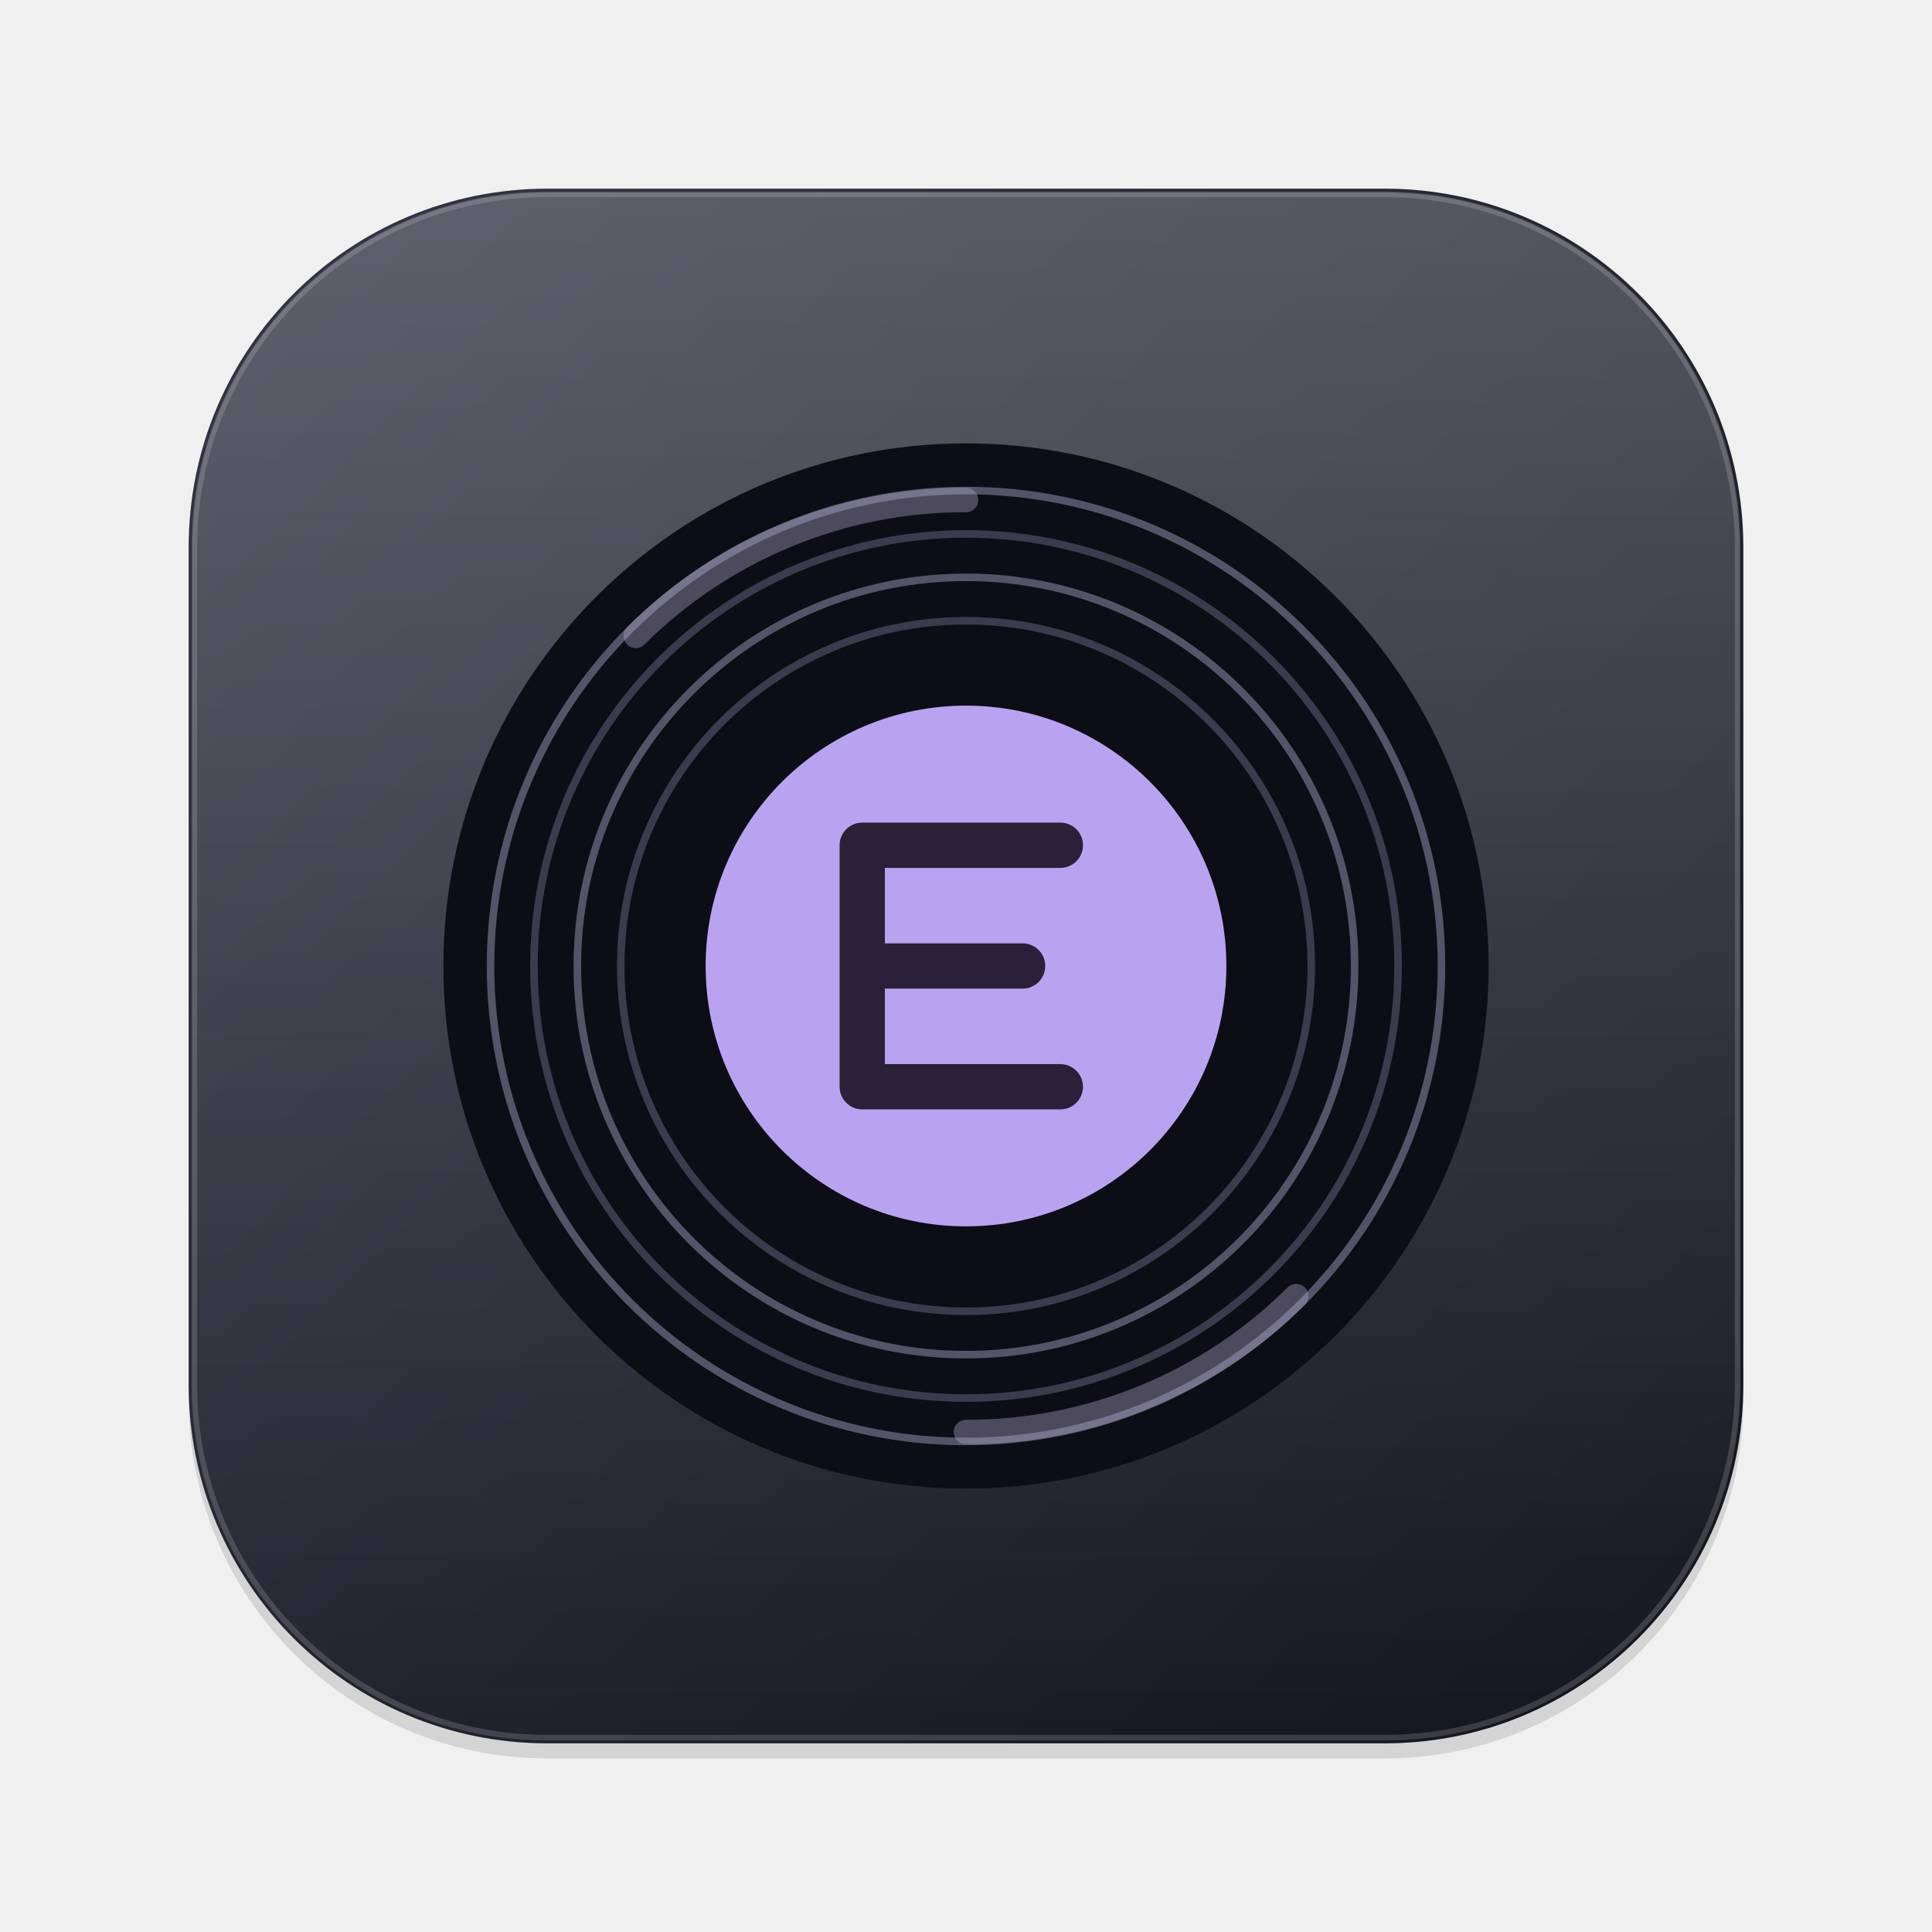
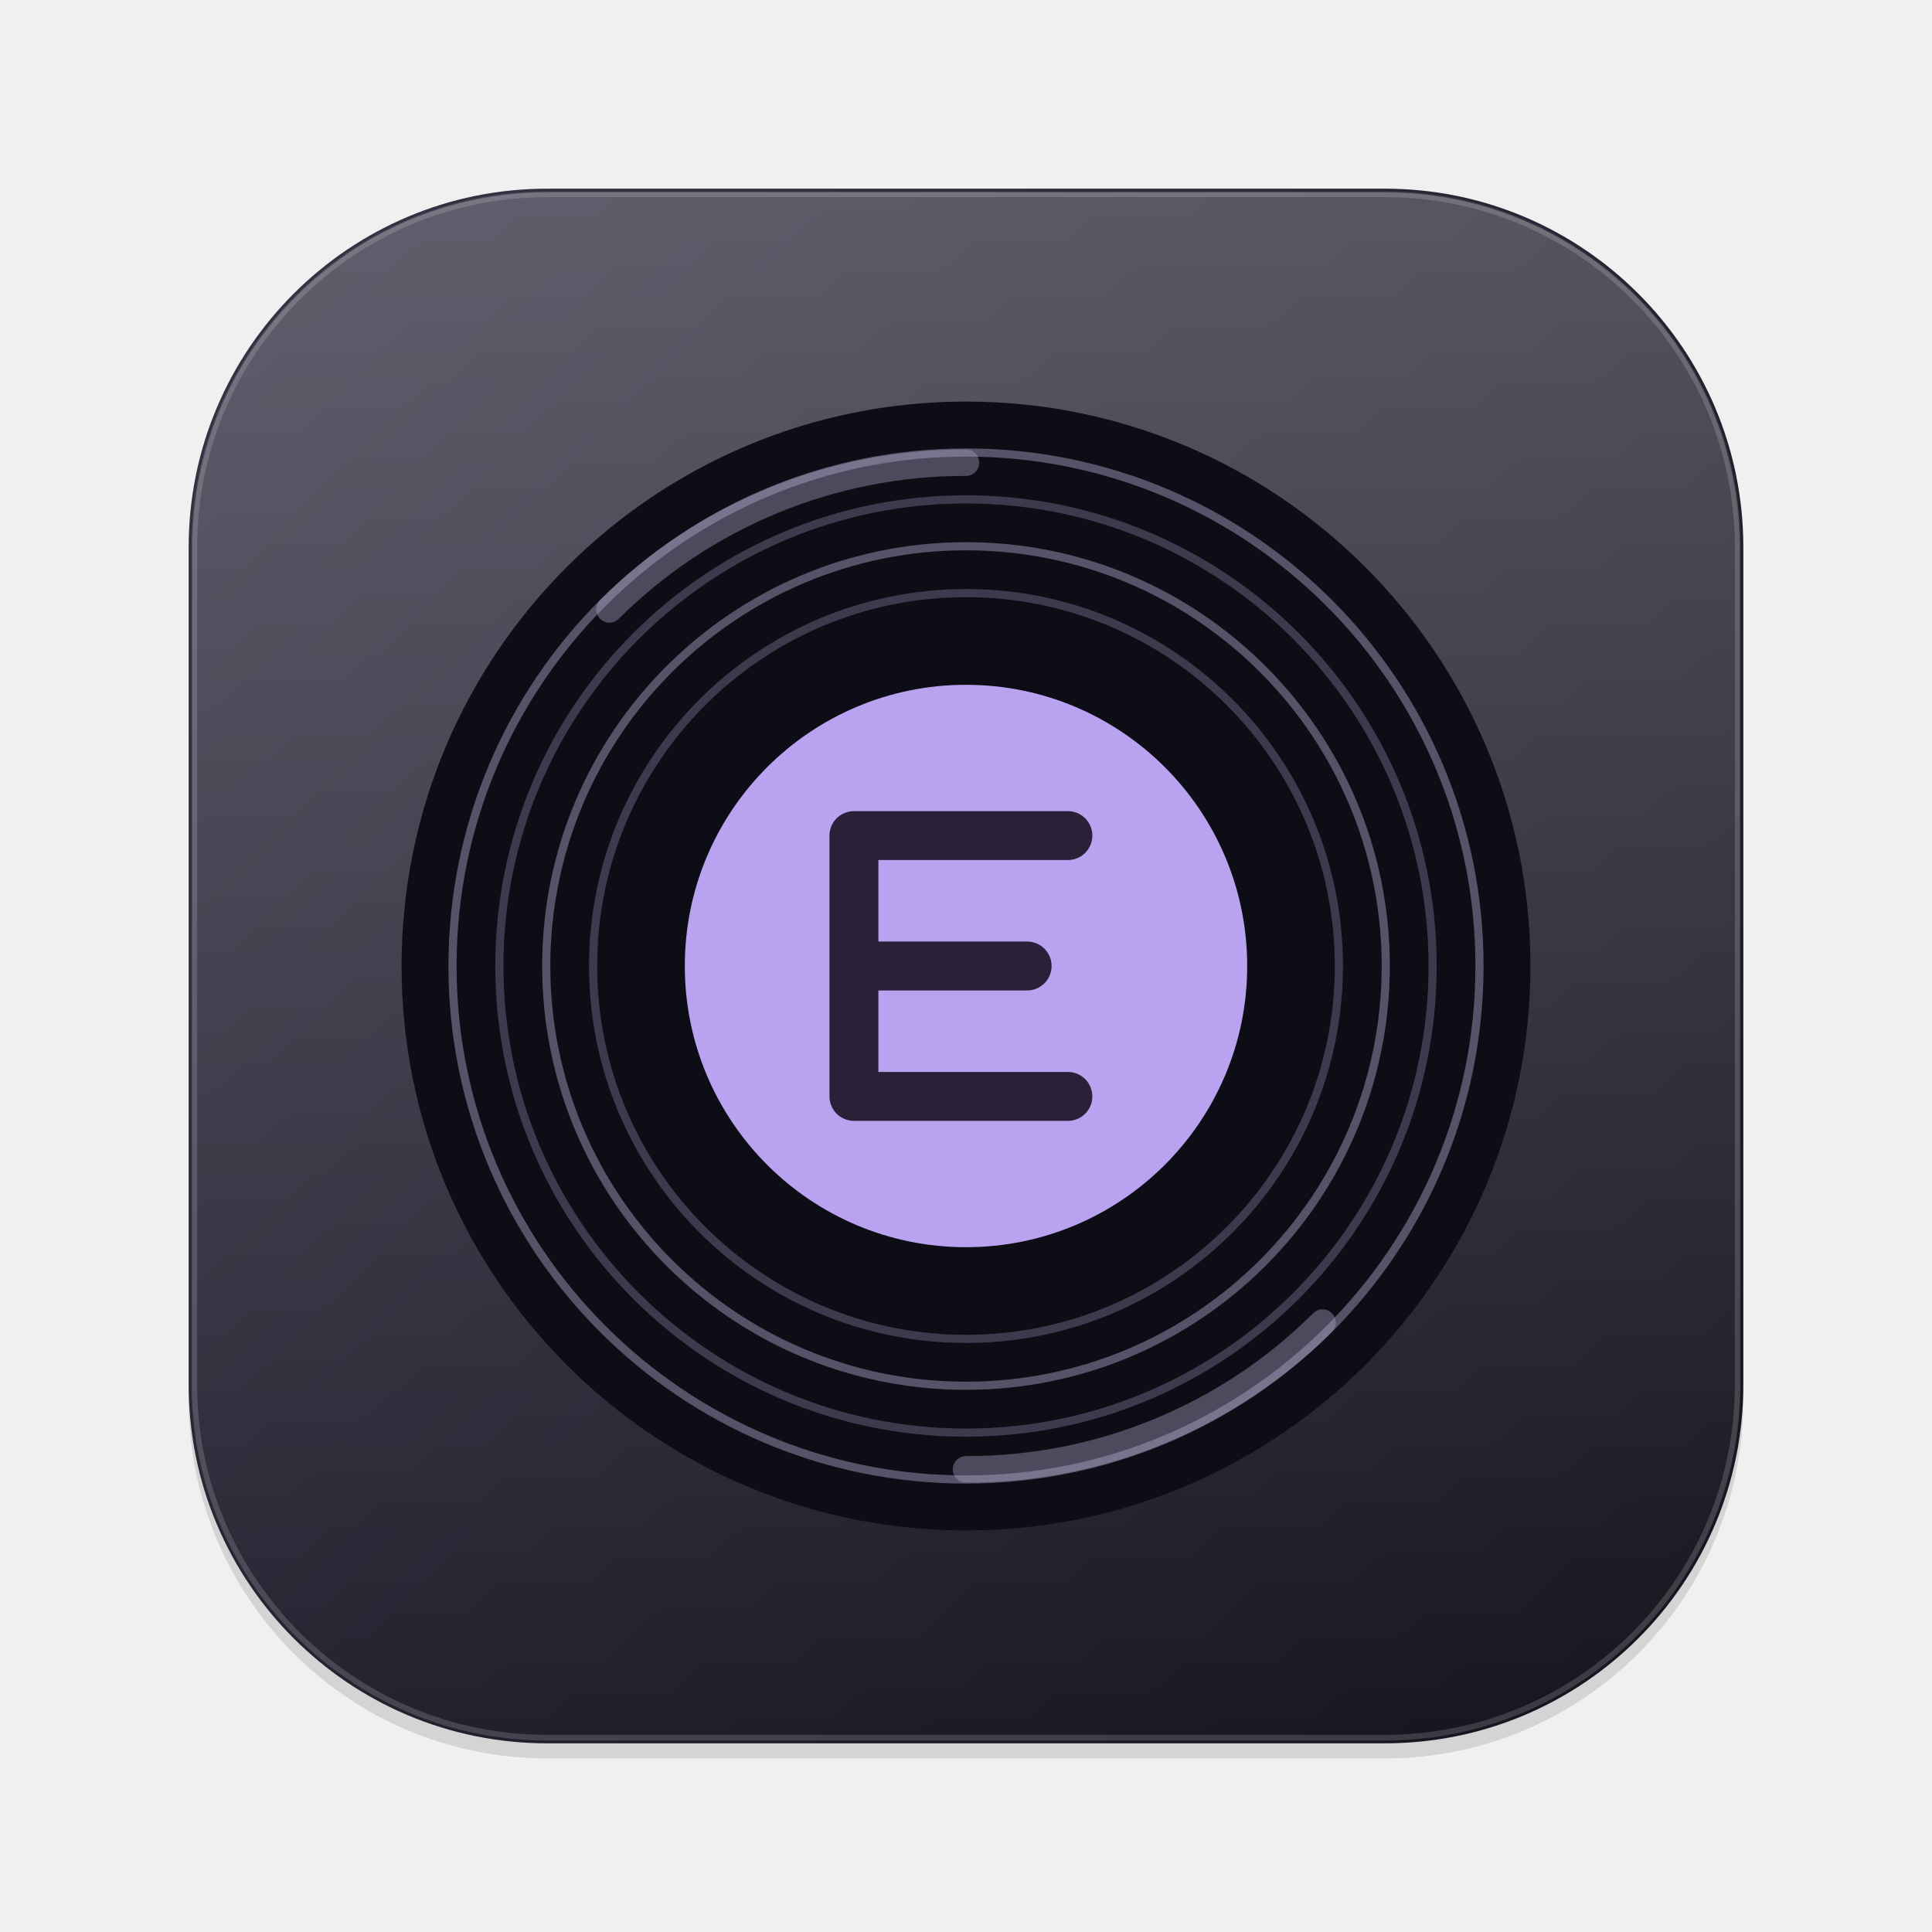
<svg xmlns="http://www.w3.org/2000/svg" viewBox="0 0 1024 1024">
  <defs>
    <linearGradient id="bg" x1="0" y1="0" x2="1" y2="1">
      <stop stop-color="#343446" />
      <stop offset="1" stop-color="#14141D" />
    </linearGradient>
    <linearGradient id="shine" x2="0" y2="1">
      <stop stop-color="white" stop-opacity=".22" />
      <stop offset="1" stop-color="white" stop-opacity="0" />
    </linearGradient>
  </defs>
  <rect x="100" y="108" width="824" height="824" rx="190" fill="#000" opacity=".12" />
  <rect x="100" y="100" width="824" height="824" rx="190" fill="url(#bg)" />
  <rect x="102" y="102" width="820" height="820" rx="188" fill="url(#shine)" />
  <rect x="103" y="103" width="818" height="818" rx="187" fill="none" stroke="white" stroke-opacity=".16" stroke-width="3" />
-   <circle cx="512" cy="512" r="277" fill="#0D0D15" />
-   <circle cx="512" cy="512" r="252" fill="none" stroke="#555368" stroke-width="4" />
-   <circle cx="512" cy="512" r="229" fill="none" stroke="#3C3B4E" stroke-width="4" />
-   <circle cx="512" cy="512" r="206" fill="none" stroke="#555368" stroke-width="4" />
-   <circle cx="512" cy="512" r="183" fill="none" stroke="#3C3B4E" stroke-width="4" />
-   <path d="M337 337 A247 247 0 0 1 512 265 M687 687 A247 247 0 0 1 512 759" fill="none" stroke="#AAA6C5" stroke-opacity=".4" stroke-width="13" stroke-linecap="round" />
-   <circle cx="512" cy="512" r="138" fill="#B9A3F1" />
-   <path d="M457 448 H562 M457 512 H542 M457 576 H562 M457 448 V576" fill="none" stroke="#292137" stroke-width="24" stroke-linecap="round" stroke-linejoin="round" />
+   <g transform="translate(512 512) scale(1.08) translate(-512 -512)">
+     <circle cx="512" cy="512" r="277" fill="#0D0D15" />
+     <circle cx="512" cy="512" r="252" fill="none" stroke="#555368" stroke-width="4" />
+     <circle cx="512" cy="512" r="229" fill="none" stroke="#3C3B4E" stroke-width="4" />
+     <circle cx="512" cy="512" r="206" fill="none" stroke="#555368" stroke-width="4" />
+     <circle cx="512" cy="512" r="183" fill="none" stroke="#3C3B4E" stroke-width="4" />
+     <path d="M337 337 A247 247 0 0 1 512 265 M687 687 A247 247 0 0 1 512 759" fill="none" stroke="#AAA6C5" stroke-opacity=".4" stroke-width="13" stroke-linecap="round" />
+     <circle cx="512" cy="512" r="138" fill="#B9A3F1" />
+     <path d="M457 448 H562 M457 512 H542 M457 576 H562 M457 448 V576" fill="none" stroke="#292137" stroke-width="24" stroke-linecap="round" stroke-linejoin="round" />
+   </g>
</svg>
